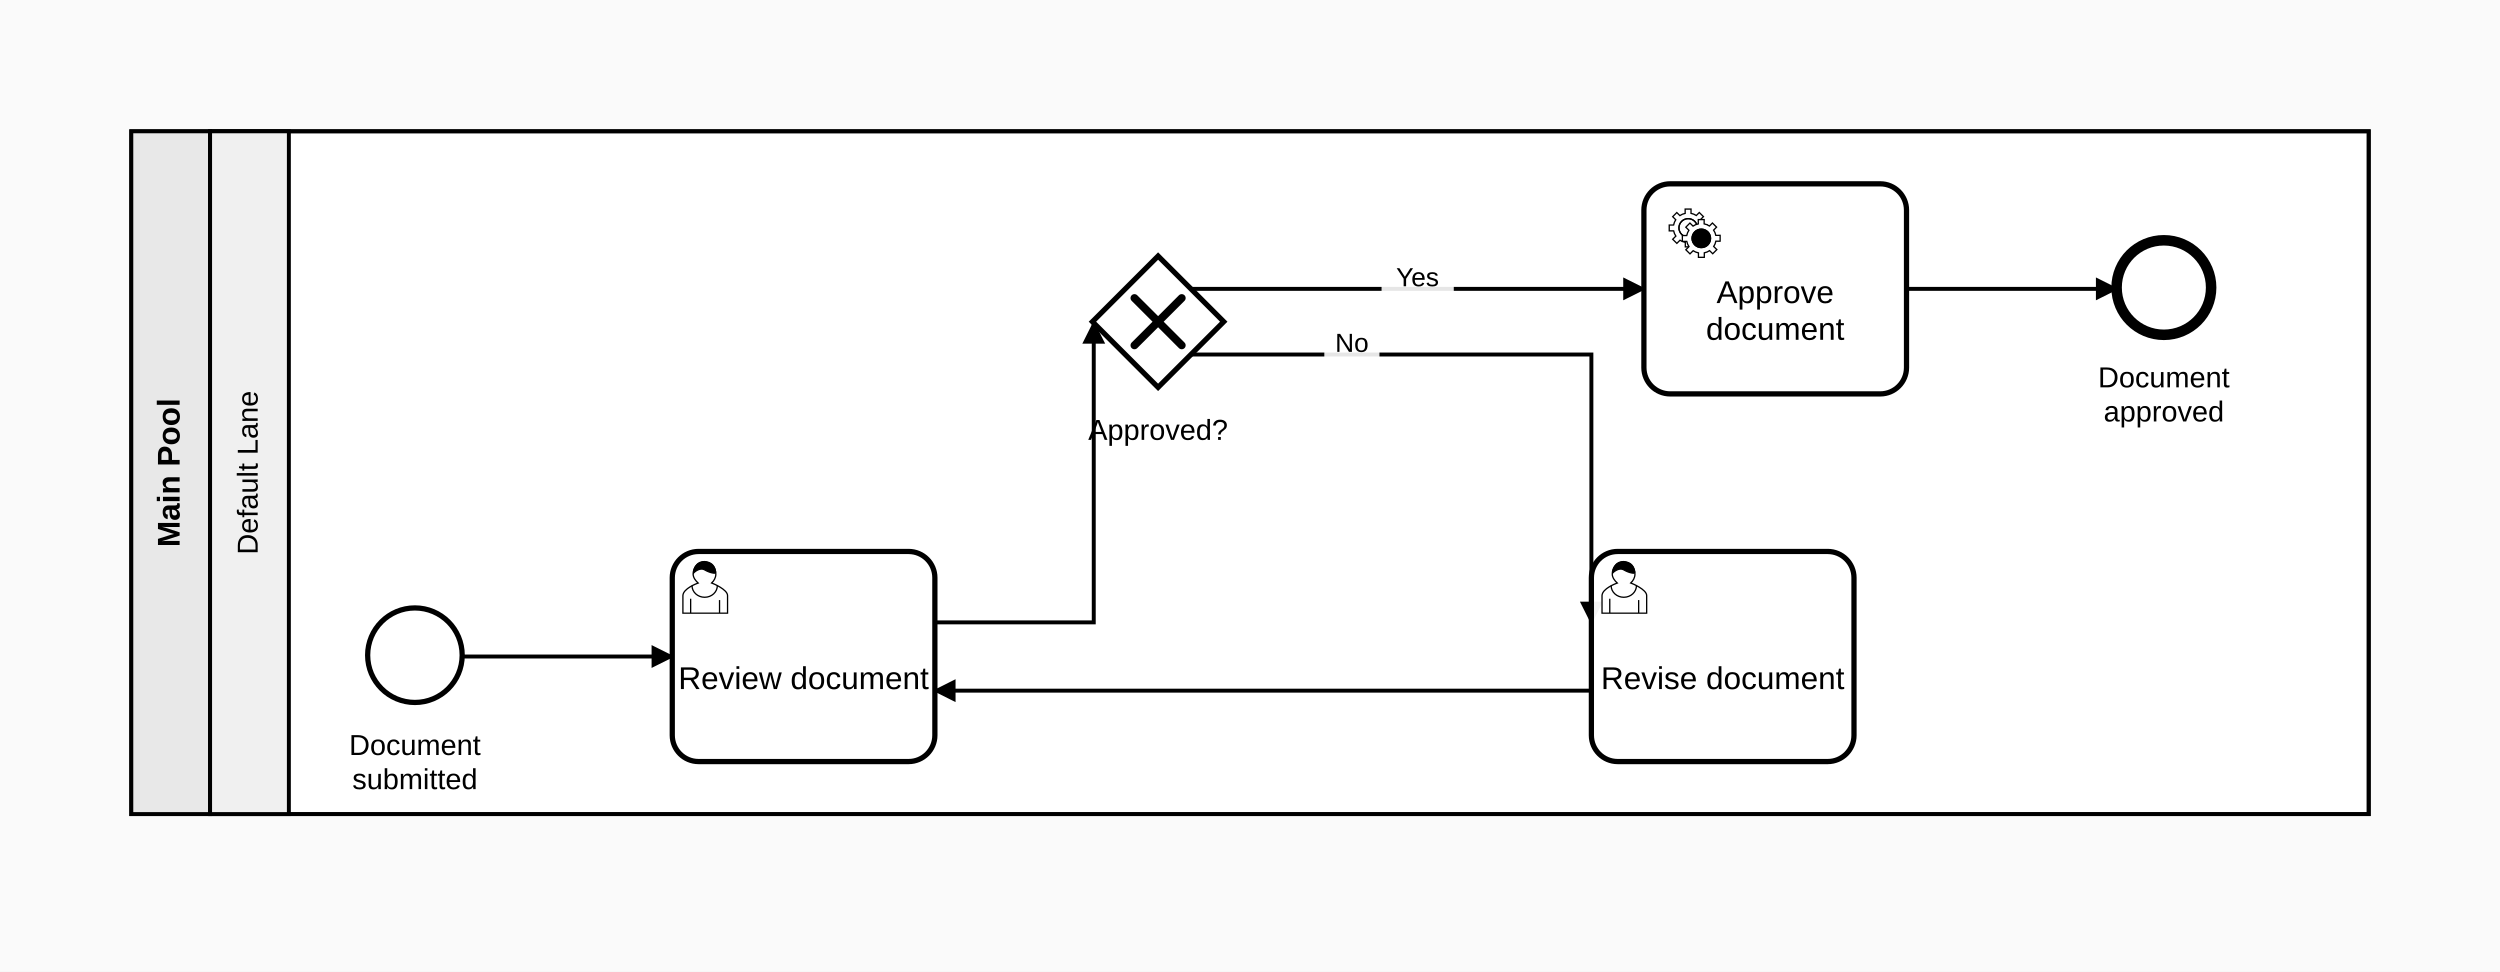
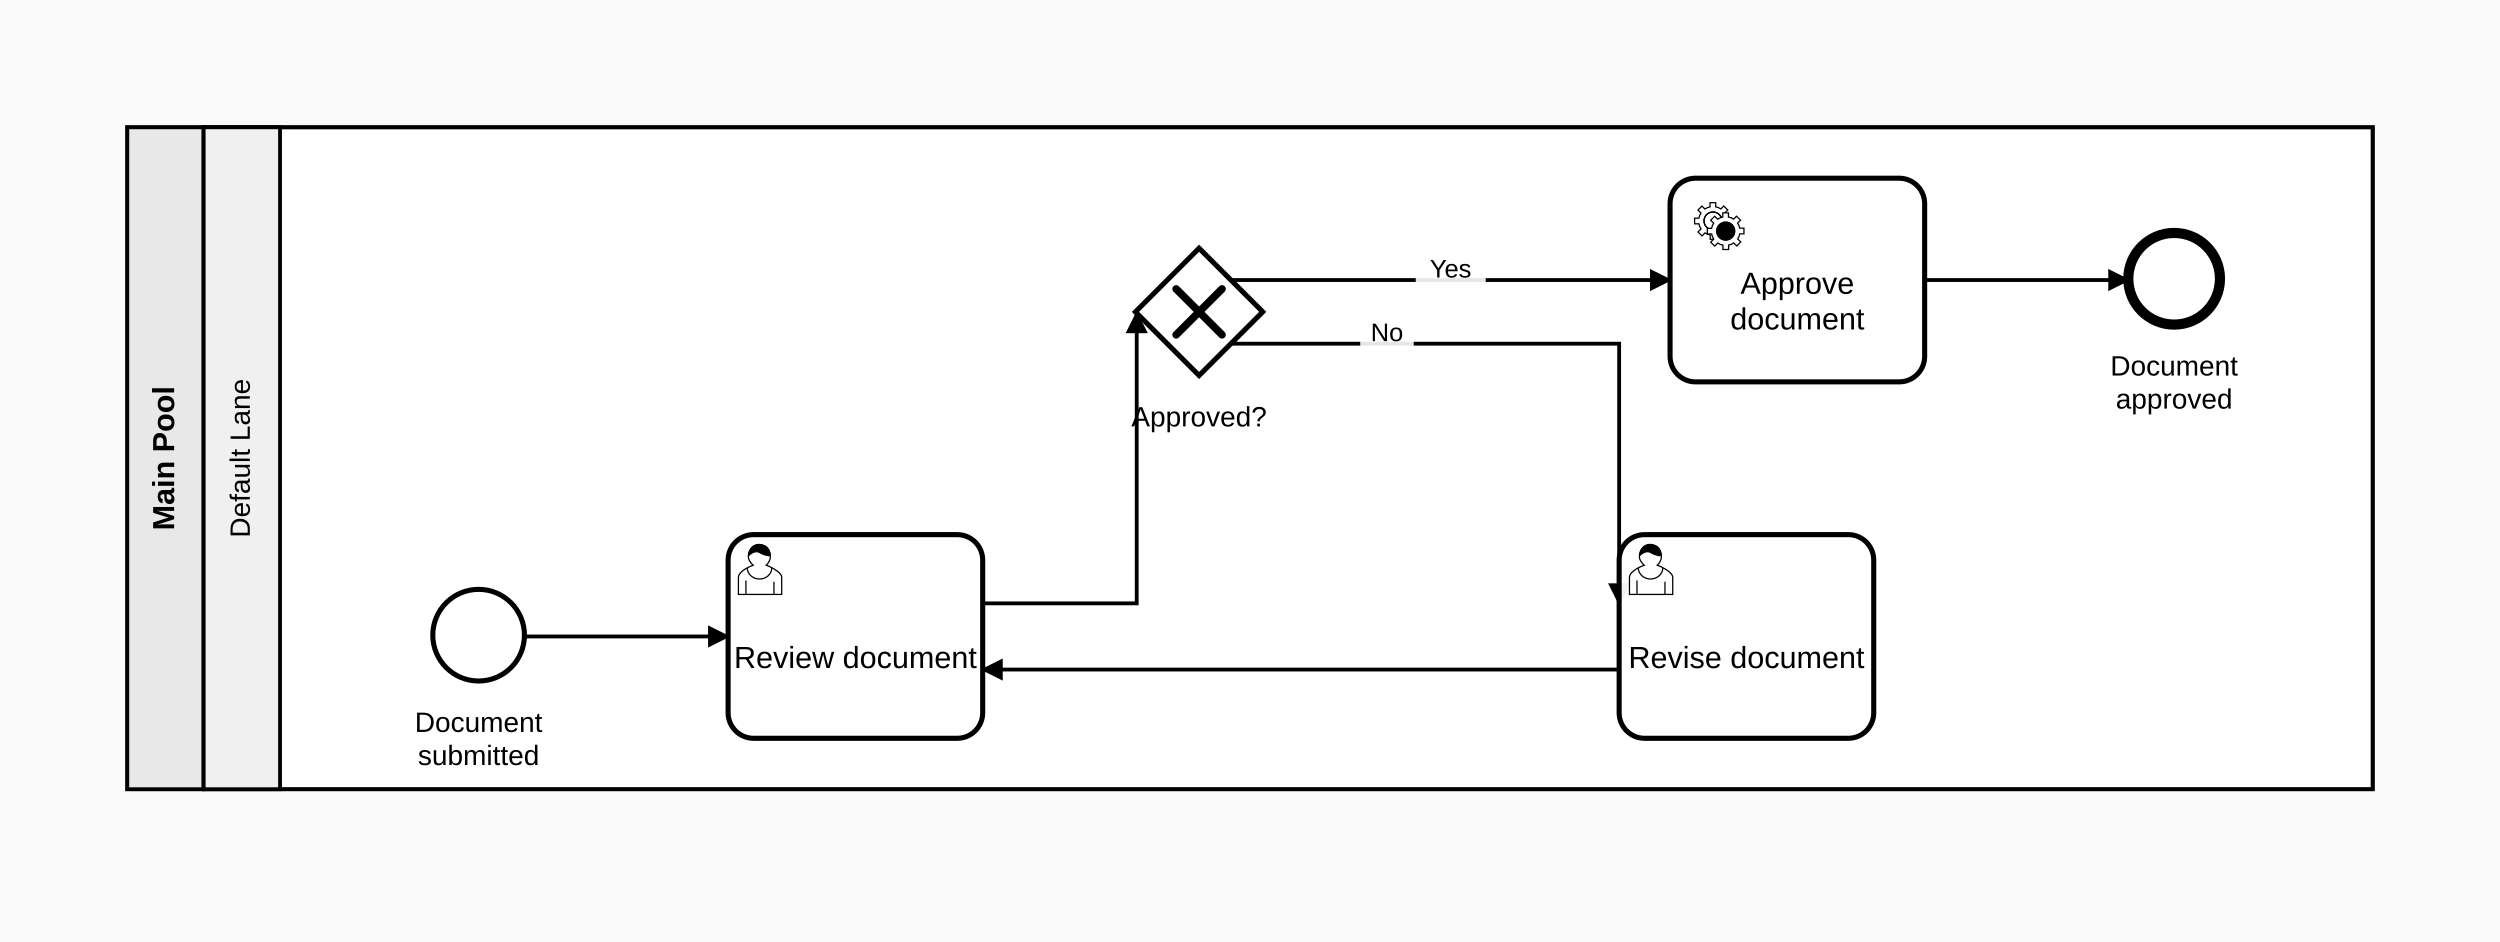
- <svg xmlns="http://www.w3.org/2000/svg" width="952" height="370" viewBox="0 0 952 370" font-family="Arial, sans-serif">
+ <svg xmlns="http://www.w3.org/2000/svg" width="982" height="370" viewBox="0 0 982 370" font-family="Arial, sans-serif">
  <defs>
    <marker id="seq-end" viewBox="0 0 20 20" refX="11" refY="10" markerWidth="10" markerHeight="10" orient="auto">
      <path d="M 1 5 L 11 10 L 1 15 Z" fill="#000000" stroke="#000000" stroke-width="1" />
    </marker>
    <marker id="seq-default-src" viewBox="0 0 20 20" refX="6" refY="10" markerWidth="10" markerHeight="10" orient="auto">
      <path d="M 6 3 L 10 17" stroke="#000000" stroke-width="1.5" />
    </marker>
    <marker id="seq-conditional-src" viewBox="0 0 20 20" refX="1" refY="10" markerWidth="12" markerHeight="12" orient="auto">
      <path d="M 1 10 L 8 6 L 15 10 L 8 14 Z" fill="#ffffff" stroke="#000000" stroke-width="1" />
    </marker>
    <marker id="msg-start" viewBox="0 0 20 20" refX="6" refY="6" markerWidth="20" markerHeight="20" orient="auto">
      <circle cx="6" cy="6" r="3.5" fill="#ffffff" stroke="#000000" stroke-width="1" />
    </marker>
    <marker id="msg-end" viewBox="0 0 20 20" refX="8.5" refY="5" markerWidth="20" markerHeight="20" orient="auto">
      <path d="m 1 5 l 0 -3 l 7 3 l -7 3 z" fill="#ffffff" stroke="#000000" stroke-width="1" stroke-linecap="butt" />
    </marker>
    <marker id="assoc-end" viewBox="0 0 20 20" refX="11" refY="10" markerWidth="10" markerHeight="10" orient="auto">
      <path d="M 1 5 L 11 10 L 1 15" fill="none" stroke="#000000" stroke-width="1.5" />
    </marker>
  </defs>
-   <rect width="952" height="370" fill="#fafafa" />
-   <rect x="50" y="50" width="852" height="260" fill="#ffffff" stroke="#000000" stroke-width="1.5" />
+   <rect width="982" height="370" fill="#fafafa" />
+   <rect x="50" y="50" width="882" height="260" fill="#ffffff" stroke="#000000" stroke-width="1.5" />
  <rect x="50" y="50" width="30" height="260" fill="#e8e8e8" stroke="#000000" stroke-width="1.5" />
  <text x="65" y="180" text-anchor="middle" dominant-baseline="middle" font-size="12" font-weight="bold" fill="#000000" transform="rotate(-90,65,180)">Main Pool</text>
-   <rect x="80" y="50" width="822" height="260" fill="#ffffff" fill-opacity="0.25" stroke="#000000" stroke-width="1.5" />
+   <rect x="80" y="50" width="852" height="260" fill="#ffffff" fill-opacity="0.25" stroke="#000000" stroke-width="1.5" />
  <rect x="80" y="50" width="30" height="260" fill="#f0f0f0" stroke="#000000" stroke-width="1.5" />
  <text x="95" y="180" text-anchor="middle" dominant-baseline="middle" font-size="11" fill="#000000" transform="rotate(-90,95,180)">Default Lane</text>
-   <path d="M 176 250 L 256 250" stroke="#000000" stroke-width="1.5" fill="none" marker-end="url(#seq-end)" />
-   <path d="M 356 237 L 416.5 237 L 416.5 123" stroke="#000000" stroke-width="1.5" fill="none" marker-end="url(#seq-end)" />
-   <path d="M 453.5 110 L 626 110" stroke="#000000" stroke-width="1.5" fill="none" marker-end="url(#seq-end)" />
-   <rect x="526.1" y="97" width="27.5" height="16" rx="2" fill="white" fill-opacity="0.9" />
-   <text x="539.8" y="109" text-anchor="middle" font-size="10" fill="#000000">Yes</text>
-   <path d="M 453.5 135 L 606 135 L 606 237" stroke="#000000" stroke-width="1.5" fill="none" marker-end="url(#seq-end)" />
-   <rect x="504.3" y="122" width="21" height="16" rx="2" fill="white" fill-opacity="0.9" />
-   <text x="514.8" y="134" text-anchor="middle" font-size="10" fill="#000000">No</text>
-   <path d="M 606 263 L 356 263" stroke="#000000" stroke-width="1.5" fill="none" marker-end="url(#seq-end)" />
-   <path d="M 726 110 L 806 110" stroke="#000000" stroke-width="1.5" fill="none" marker-end="url(#seq-end)" />
-   <circle cx="158" cy="249.5" r="18" fill="#ffffff" fill-opacity="0.95" stroke="#000000" stroke-width="2" />
-   <text x="158" y="287.5" text-anchor="middle" font-size="11" fill="#000000">Document</text>
-   <text x="158" y="300.5" text-anchor="middle" font-size="11" fill="#000000">submitted</text>
-   <rect x="256" y="210" width="100" height="80" rx="10" ry="10" fill="#ffffff" fill-opacity="0.95" stroke="#000000" stroke-width="2" />
+   <path d="M 206 250 L 286 250" stroke="#000000" stroke-width="1.5" fill="none" marker-end="url(#seq-end)" />
+   <path d="M 386 237 L 446.5 237 L 446.5 123" stroke="#000000" stroke-width="1.5" fill="none" marker-end="url(#seq-end)" />
+   <path d="M 483.5 110 L 656 110" stroke="#000000" stroke-width="1.5" fill="none" marker-end="url(#seq-end)" />
+   <rect x="556.1" y="97" width="27.5" height="16" rx="2" fill="white" fill-opacity="0.9" />
+   <text x="569.8" y="109" text-anchor="middle" font-size="10" fill="#000000">Yes</text>
+   <path d="M 483.5 135 L 636 135 L 636 237" stroke="#000000" stroke-width="1.5" fill="none" marker-end="url(#seq-end)" />
+   <rect x="534.3" y="122" width="21" height="16" rx="2" fill="white" fill-opacity="0.9" />
+   <text x="544.8" y="134" text-anchor="middle" font-size="10" fill="#000000">No</text>
+   <path d="M 636 263 L 386 263" stroke="#000000" stroke-width="1.5" fill="none" marker-end="url(#seq-end)" />
+   <path d="M 756 110 L 836 110" stroke="#000000" stroke-width="1.5" fill="none" marker-end="url(#seq-end)" />
+   <circle cx="188" cy="249.5" r="18" fill="#ffffff" fill-opacity="0.95" stroke="#000000" stroke-width="2" />
+   <text x="188" y="287.5" text-anchor="middle" font-size="11" fill="#000000">Document</text>
+   <text x="188" y="300.5" text-anchor="middle" font-size="11" fill="#000000">submitted</text>
+   <rect x="286" y="210" width="100" height="80" rx="10" ry="10" fill="#ffffff" fill-opacity="0.95" stroke="#000000" stroke-width="2" />
  <g>
-     <path d="m 271,222 c 0.909,-0.845 1.594,-2.049 1.594,-3.385 0,-2.554 -1.805,-4.622 -4.357,-4.622 -2.552,0 -4.288,2.068 -4.288,4.622 0,1.348 0.974,2.562 1.896,3.405 -0.529,0.187 -5.669,2.097 -5.794,4.756 v 6.718 h 17 v -6.718 c 0,-2.298 -5.528,-4.595 -6.051,-4.776 z m -8,6 l 0,5.5 m 11,0 l 0,-5" fill="#ffffff" stroke="#000000" stroke-width="0.5" />
-     <path d="m 273.162,223.009 c 0,2.447 -2.158,4.431 -4.821,4.431 -2.665,0 -4.822,-1.981 -4.822,-4.431" fill="none" stroke="#000000" stroke-width="0.5" />
-     <path d="m 264.1,218.2 c 0,0 2.251,-2.358 4.274,-1.177 2.024,1.181 4.221,1.537 4.124,0.965 -0.098,-0.57 -0.117,-3.791 -4.191,-4.136 -3.575,0.001 -4.208,3.367 -4.207,4.348 z" fill="#000000" stroke="#000000" stroke-width="0.5" />
+     <path d="m 301,222 c 0.909,-0.845 1.594,-2.049 1.594,-3.385 0,-2.554 -1.805,-4.622 -4.357,-4.622 -2.552,0 -4.288,2.068 -4.288,4.622 0,1.348 0.974,2.562 1.896,3.405 -0.529,0.187 -5.669,2.097 -5.794,4.756 v 6.718 h 17 v -6.718 c 0,-2.298 -5.528,-4.595 -6.051,-4.776 z m -8,6 l 0,5.5 m 11,0 l 0,-5" fill="#ffffff" stroke="#000000" stroke-width="0.5" />
+     <path d="m 303.162,223.009 c 0,2.447 -2.158,4.431 -4.821,4.431 -2.665,0 -4.822,-1.981 -4.822,-4.431" fill="none" stroke="#000000" stroke-width="0.5" />
+     <path d="m 294.1,218.2 c 0,0 2.251,-2.358 4.274,-1.177 2.024,1.181 4.221,1.537 4.124,0.965 -0.098,-0.57 -0.117,-3.791 -4.191,-4.136 -3.575,0.001 -4.208,3.367 -4.207,4.348 z" fill="#000000" stroke="#000000" stroke-width="0.5" />
  </g>
-   <text x="306" y="259" text-anchor="middle" dominant-baseline="middle" font-size="12" fill="#000000">Review document</text>
-   <polygon points="441,97.5 466,122.5 441,147.5 416,122.5" fill="#ffffff" fill-opacity="0.95" stroke="#000000" stroke-width="2" />
-   <line x1="432" y1="113.5" x2="450" y2="131.5" stroke="#000000" stroke-width="3" stroke-linecap="round" />
-   <line x1="450" y1="113.5" x2="432" y2="131.5" stroke="#000000" stroke-width="3" stroke-linecap="round" />
-   <text x="441" y="167.5" text-anchor="middle" font-size="11" fill="#000000">Approved?</text>
-   <rect x="626" y="70" width="100" height="80" rx="10" ry="10" fill="#ffffff" fill-opacity="0.95" stroke="#000000" stroke-width="2" />
+   <text x="336" y="259" text-anchor="middle" dominant-baseline="middle" font-size="12" fill="#000000">Review document</text>
+   <polygon points="471,97.5 496,122.5 471,147.5 446,122.5" fill="#ffffff" fill-opacity="0.95" stroke="#000000" stroke-width="2" />
+   <line x1="462" y1="113.5" x2="480" y2="131.5" stroke="#000000" stroke-width="3" stroke-linecap="round" />
+   <line x1="480" y1="113.5" x2="462" y2="131.5" stroke="#000000" stroke-width="3" stroke-linecap="round" />
+   <text x="471" y="167.5" text-anchor="middle" font-size="11" fill="#000000">Approved?</text>
+   <rect x="656" y="70" width="100" height="80" rx="10" ry="10" fill="#ffffff" fill-opacity="0.95" stroke="#000000" stroke-width="2" />
  <g>
-     <path d="m 644,94 v -1.713 c 0.352,-0.071 0.704,-0.178 1.048,-0.321 0.344,-0.145 0.666,-0.321 0.966,-0.521 l 1.194,1.18 1.567,-1.577 -1.195,-1.18 c 0.403,-0.614 0.683,-1.299 0.825,-2.018 l 1.622,-0.01 v -2.22 l -1.637,0.01 c -0.073,-0.352 -0.178,-0.7 -0.324,-1.044 -0.145,-0.344 -0.321,-0.664 -0.523,-0.962 l 1.131,-1.136 -1.583,-1.563 -1.13,1.136 c -0.614,-0.401 -1.303,-0.681 -2.023,-0.822 l 0.009,-1.619 h -2.241 l 0.004,1.631 c -0.354,0.074 -0.705,0.18 -1.05,0.324 -0.344,0.144 -0.665,0.321 -0.964,0.52 l -1.17,-1.158 -1.567,1.579 1.168,1.157 c -0.403,0.613 -0.683,1.298 -0.825,2.017 l -1.659,0.003 v 2.222 l 1.672,-0.006 c 0.073,0.351 0.18,0.702 0.324,1.045 0.145,0.344 0.321,0.664 0.523,0.961 l -1.199,1.197 1.584,1.56 1.196,-1.193 c 0.614,0.403 1.303,0.682 2.023,0.823 l 0.001,1.699 h 2.227 z m 0.221,-3.996 c -1.789,0.75 -3.858,-0.093 -4.61,-1.874 -0.752,-1.783 0.091,-3.846 1.88,-4.596 1.788,-0.749 3.857,0.093 4.609,1.874 0.752,1.782 -0.091,3.846 -1.879,4.596 z" fill="#ffffff" stroke="#000000" stroke-width="0.5" />
-     <path d="m 644.221,90.004 c -1.789,0.75 -3.858,-0.093 -4.61,-1.874 -0.752,-1.783 0.091,-3.846 1.88,-4.596 1.788,-0.749 3.857,0.093 4.609,1.874 0.752,1.782 -0.091,3.846 -1.879,4.596 z" fill="none" stroke="#000000" stroke-width="0.5" />
-     <path d="m 649,98 v -1.713 c 0.352,-0.071 0.704,-0.178 1.048,-0.321 0.344,-0.145 0.666,-0.321 0.966,-0.521 l 1.194,1.18 1.567,-1.577 -1.195,-1.18 c 0.403,-0.614 0.683,-1.299 0.825,-2.018 l 1.622,-0.01 v -2.22 l -1.637,0.01 c -0.073,-0.352 -0.178,-0.7 -0.324,-1.044 -0.145,-0.344 -0.321,-0.664 -0.523,-0.962 l 1.131,-1.136 -1.583,-1.563 -1.13,1.136 c -0.614,-0.401 -1.303,-0.681 -2.023,-0.822 l 0.009,-1.619 h -2.241 l 0.004,1.631 c -0.354,0.074 -0.705,0.18 -1.05,0.324 -0.344,0.144 -0.665,0.321 -0.964,0.52 l -1.17,-1.158 -1.567,1.579 1.168,1.157 c -0.403,0.613 -0.683,1.298 -0.825,2.017 l -1.659,0.003 v 2.222 l 1.672,-0.006 c 0.073,0.351 0.18,0.702 0.324,1.045 0.145,0.344 0.321,0.664 0.523,0.961 l -1.199,1.197 1.584,1.56 1.196,-1.193 c 0.614,0.403 1.303,0.682 2.023,0.823 l 0.001,1.699 h 2.227 z m 0.221,-3.996 c -1.789,0.75 -3.858,-0.093 -4.61,-1.874 -0.752,-1.783 0.091,-3.846 1.88,-4.596 1.788,-0.749 3.857,0.093 4.609,1.874 0.752,1.782 -0.091,3.846 -1.879,4.596 z" fill="#ffffff" stroke="#000000" stroke-width="0.5" />
-     <path d="m 649.221,94.004 c -1.789,0.75 -3.858,-0.093 -4.61,-1.874 -0.752,-1.783 0.091,-3.846 1.88,-4.596 1.788,-0.749 3.857,0.093 4.609,1.874 0.752,1.782 -0.091,3.846 -1.879,4.596 z" fill="#000000" stroke="#000000" stroke-width="0.5" />
+     <path d="m 674,94 v -1.713 c 0.352,-0.071 0.704,-0.178 1.048,-0.321 0.344,-0.145 0.666,-0.321 0.966,-0.521 l 1.194,1.18 1.567,-1.577 -1.195,-1.18 c 0.403,-0.614 0.683,-1.299 0.825,-2.018 l 1.622,-0.01 v -2.22 l -1.637,0.01 c -0.073,-0.352 -0.178,-0.7 -0.324,-1.044 -0.145,-0.344 -0.321,-0.664 -0.523,-0.962 l 1.131,-1.136 -1.583,-1.563 -1.13,1.136 c -0.614,-0.401 -1.303,-0.681 -2.023,-0.822 l 0.009,-1.619 h -2.241 l 0.004,1.631 c -0.354,0.074 -0.705,0.18 -1.05,0.324 -0.344,0.144 -0.665,0.321 -0.964,0.52 l -1.17,-1.158 -1.567,1.579 1.168,1.157 c -0.403,0.613 -0.683,1.298 -0.825,2.017 l -1.659,0.003 v 2.222 l 1.672,-0.006 c 0.073,0.351 0.18,0.702 0.324,1.045 0.145,0.344 0.321,0.664 0.523,0.961 l -1.199,1.197 1.584,1.56 1.196,-1.193 c 0.614,0.403 1.303,0.682 2.023,0.823 l 0.001,1.699 h 2.227 z m 0.221,-3.996 c -1.789,0.75 -3.858,-0.093 -4.61,-1.874 -0.752,-1.783 0.091,-3.846 1.88,-4.596 1.788,-0.749 3.857,0.093 4.609,1.874 0.752,1.782 -0.091,3.846 -1.879,4.596 z" fill="#ffffff" stroke="#000000" stroke-width="0.5" />
+     <path d="m 674.221,90.004 c -1.789,0.75 -3.858,-0.093 -4.61,-1.874 -0.752,-1.783 0.091,-3.846 1.88,-4.596 1.788,-0.749 3.857,0.093 4.609,1.874 0.752,1.782 -0.091,3.846 -1.879,4.596 z" fill="none" stroke="#000000" stroke-width="0.5" />
+     <path d="m 679,98 v -1.713 c 0.352,-0.071 0.704,-0.178 1.048,-0.321 0.344,-0.145 0.666,-0.321 0.966,-0.521 l 1.194,1.18 1.567,-1.577 -1.195,-1.18 c 0.403,-0.614 0.683,-1.299 0.825,-2.018 l 1.622,-0.01 v -2.22 l -1.637,0.01 c -0.073,-0.352 -0.178,-0.7 -0.324,-1.044 -0.145,-0.344 -0.321,-0.664 -0.523,-0.962 l 1.131,-1.136 -1.583,-1.563 -1.13,1.136 c -0.614,-0.401 -1.303,-0.681 -2.023,-0.822 l 0.009,-1.619 h -2.241 l 0.004,1.631 c -0.354,0.074 -0.705,0.18 -1.05,0.324 -0.344,0.144 -0.665,0.321 -0.964,0.52 l -1.17,-1.158 -1.567,1.579 1.168,1.157 c -0.403,0.613 -0.683,1.298 -0.825,2.017 l -1.659,0.003 v 2.222 l 1.672,-0.006 c 0.073,0.351 0.18,0.702 0.324,1.045 0.145,0.344 0.321,0.664 0.523,0.961 l -1.199,1.197 1.584,1.56 1.196,-1.193 c 0.614,0.403 1.303,0.682 2.023,0.823 l 0.001,1.699 h 2.227 z m 0.221,-3.996 c -1.789,0.75 -3.858,-0.093 -4.61,-1.874 -0.752,-1.783 0.091,-3.846 1.88,-4.596 1.788,-0.749 3.857,0.093 4.609,1.874 0.752,1.782 -0.091,3.846 -1.879,4.596 z" fill="#ffffff" stroke="#000000" stroke-width="0.5" />
+     <path d="m 679.221,94.004 c -1.789,0.75 -3.858,-0.093 -4.61,-1.874 -0.752,-1.783 0.091,-3.846 1.88,-4.596 1.788,-0.749 3.857,0.093 4.609,1.874 0.752,1.782 -0.091,3.846 -1.879,4.596 z" fill="#000000" stroke="#000000" stroke-width="0.5" />
  </g>
-   <text x="676" y="112" text-anchor="middle" dominant-baseline="middle" font-size="12" fill="#000000">Approve</text>
-   <text x="676" y="126" text-anchor="middle" dominant-baseline="middle" font-size="12" fill="#000000">document</text>
-   <rect x="606" y="210" width="100" height="80" rx="10" ry="10" fill="#ffffff" fill-opacity="0.95" stroke="#000000" stroke-width="2" />
+   <text x="706" y="112" text-anchor="middle" dominant-baseline="middle" font-size="12" fill="#000000">Approve</text>
+   <text x="706" y="126" text-anchor="middle" dominant-baseline="middle" font-size="12" fill="#000000">document</text>
+   <rect x="636" y="210" width="100" height="80" rx="10" ry="10" fill="#ffffff" fill-opacity="0.95" stroke="#000000" stroke-width="2" />
  <g>
-     <path d="m 621,222 c 0.909,-0.845 1.594,-2.049 1.594,-3.385 0,-2.554 -1.805,-4.622 -4.357,-4.622 -2.552,0 -4.288,2.068 -4.288,4.622 0,1.348 0.974,2.562 1.896,3.405 -0.529,0.187 -5.669,2.097 -5.794,4.756 v 6.718 h 17 v -6.718 c 0,-2.298 -5.528,-4.595 -6.051,-4.776 z m -8,6 l 0,5.5 m 11,0 l 0,-5" fill="#ffffff" stroke="#000000" stroke-width="0.5" />
-     <path d="m 623.162,223.009 c 0,2.447 -2.158,4.431 -4.821,4.431 -2.665,0 -4.822,-1.981 -4.822,-4.431" fill="none" stroke="#000000" stroke-width="0.5" />
-     <path d="m 614.1,218.2 c 0,0 2.251,-2.358 4.274,-1.177 2.024,1.181 4.221,1.537 4.124,0.965 -0.098,-0.57 -0.117,-3.791 -4.191,-4.136 -3.575,0.001 -4.208,3.367 -4.207,4.348 z" fill="#000000" stroke="#000000" stroke-width="0.5" />
+     <path d="m 651,222 c 0.909,-0.845 1.594,-2.049 1.594,-3.385 0,-2.554 -1.805,-4.622 -4.357,-4.622 -2.552,0 -4.288,2.068 -4.288,4.622 0,1.348 0.974,2.562 1.896,3.405 -0.529,0.187 -5.669,2.097 -5.794,4.756 v 6.718 h 17 v -6.718 c 0,-2.298 -5.528,-4.595 -6.051,-4.776 z m -8,6 l 0,5.5 m 11,0 l 0,-5" fill="#ffffff" stroke="#000000" stroke-width="0.5" />
+     <path d="m 653.162,223.009 c 0,2.447 -2.158,4.431 -4.821,4.431 -2.665,0 -4.822,-1.981 -4.822,-4.431" fill="none" stroke="#000000" stroke-width="0.5" />
+     <path d="m 644.1,218.2 c 0,0 2.251,-2.358 4.274,-1.177 2.024,1.181 4.221,1.537 4.124,0.965 -0.098,-0.57 -0.117,-3.791 -4.191,-4.136 -3.575,0.001 -4.208,3.367 -4.207,4.348 z" fill="#000000" stroke="#000000" stroke-width="0.5" />
  </g>
-   <text x="656" y="259" text-anchor="middle" dominant-baseline="middle" font-size="12" fill="#000000">Revise document</text>
-   <circle cx="824" cy="109.5" r="18" fill="#ffffff" fill-opacity="0.95" stroke="#000000" stroke-width="4" />
-   <text x="824" y="147.5" text-anchor="middle" font-size="11" fill="#000000">Document</text>
-   <text x="824" y="160.5" text-anchor="middle" font-size="11" fill="#000000">approved</text>
+   <text x="686" y="259" text-anchor="middle" dominant-baseline="middle" font-size="12" fill="#000000">Revise document</text>
+   <circle cx="854" cy="109.5" r="18" fill="#ffffff" fill-opacity="0.95" stroke="#000000" stroke-width="4" />
+   <text x="854" y="147.5" text-anchor="middle" font-size="11" fill="#000000">Document</text>
+   <text x="854" y="160.5" text-anchor="middle" font-size="11" fill="#000000">approved</text>
</svg>
